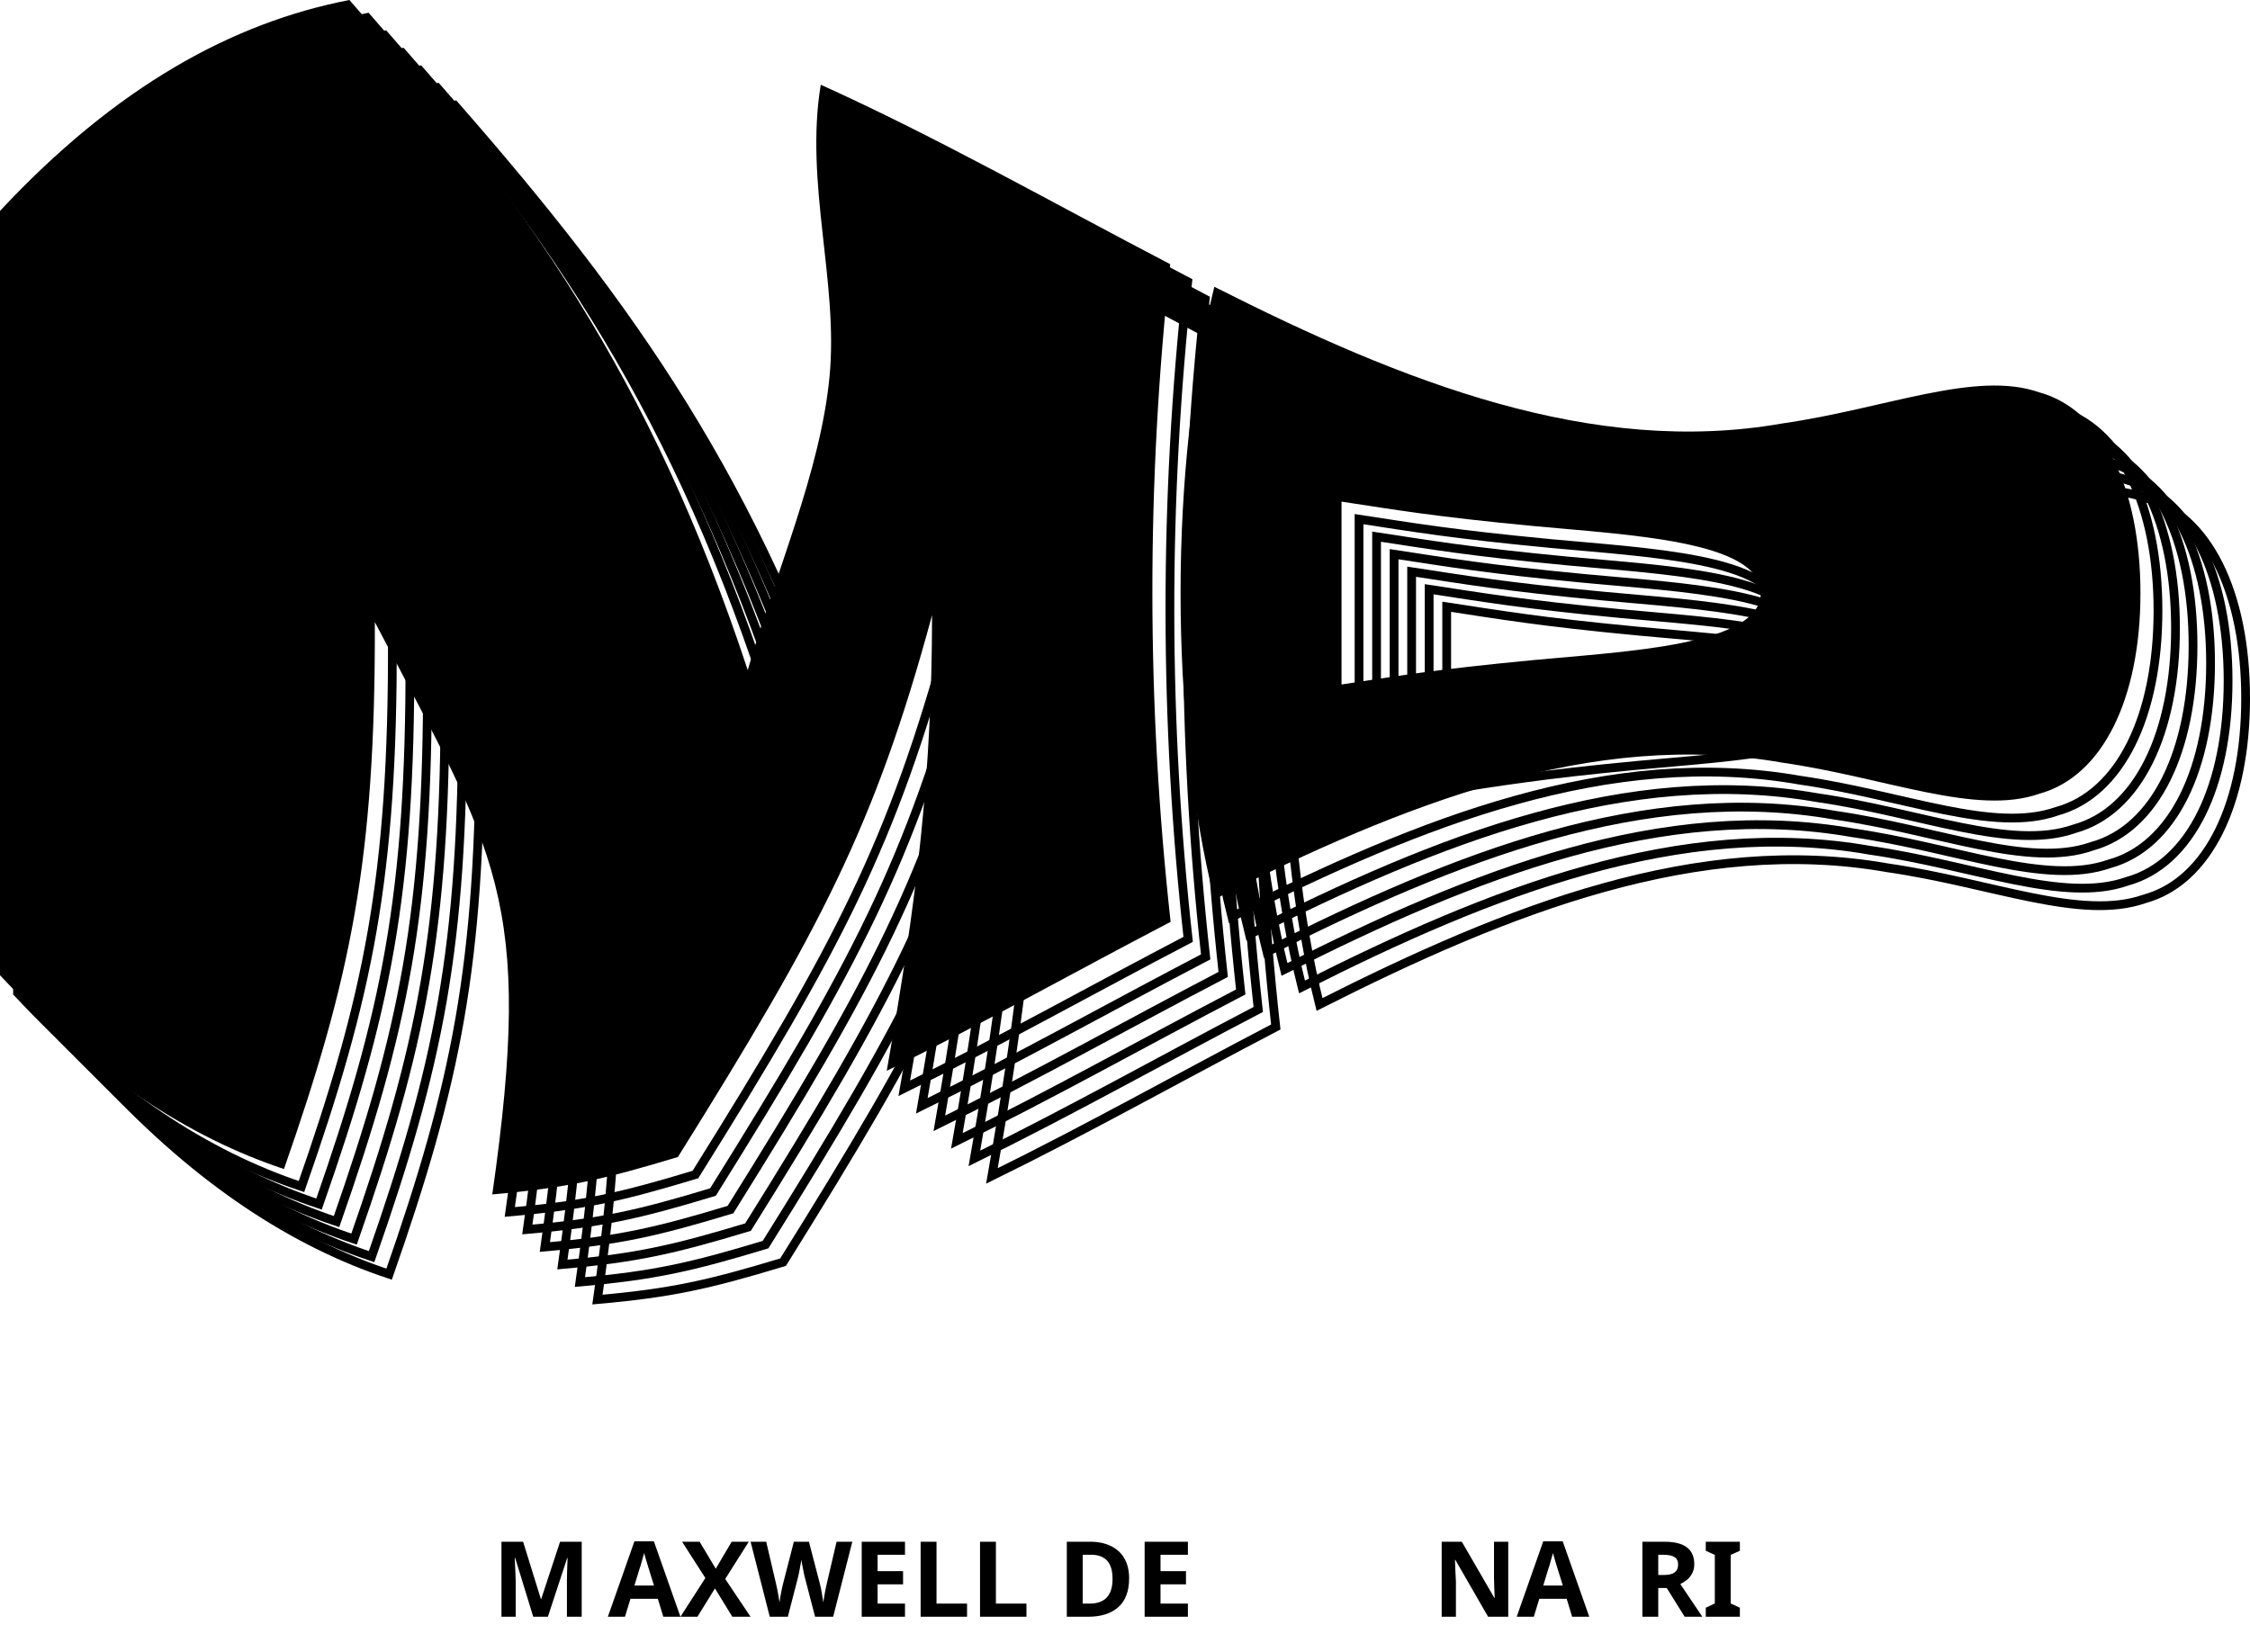
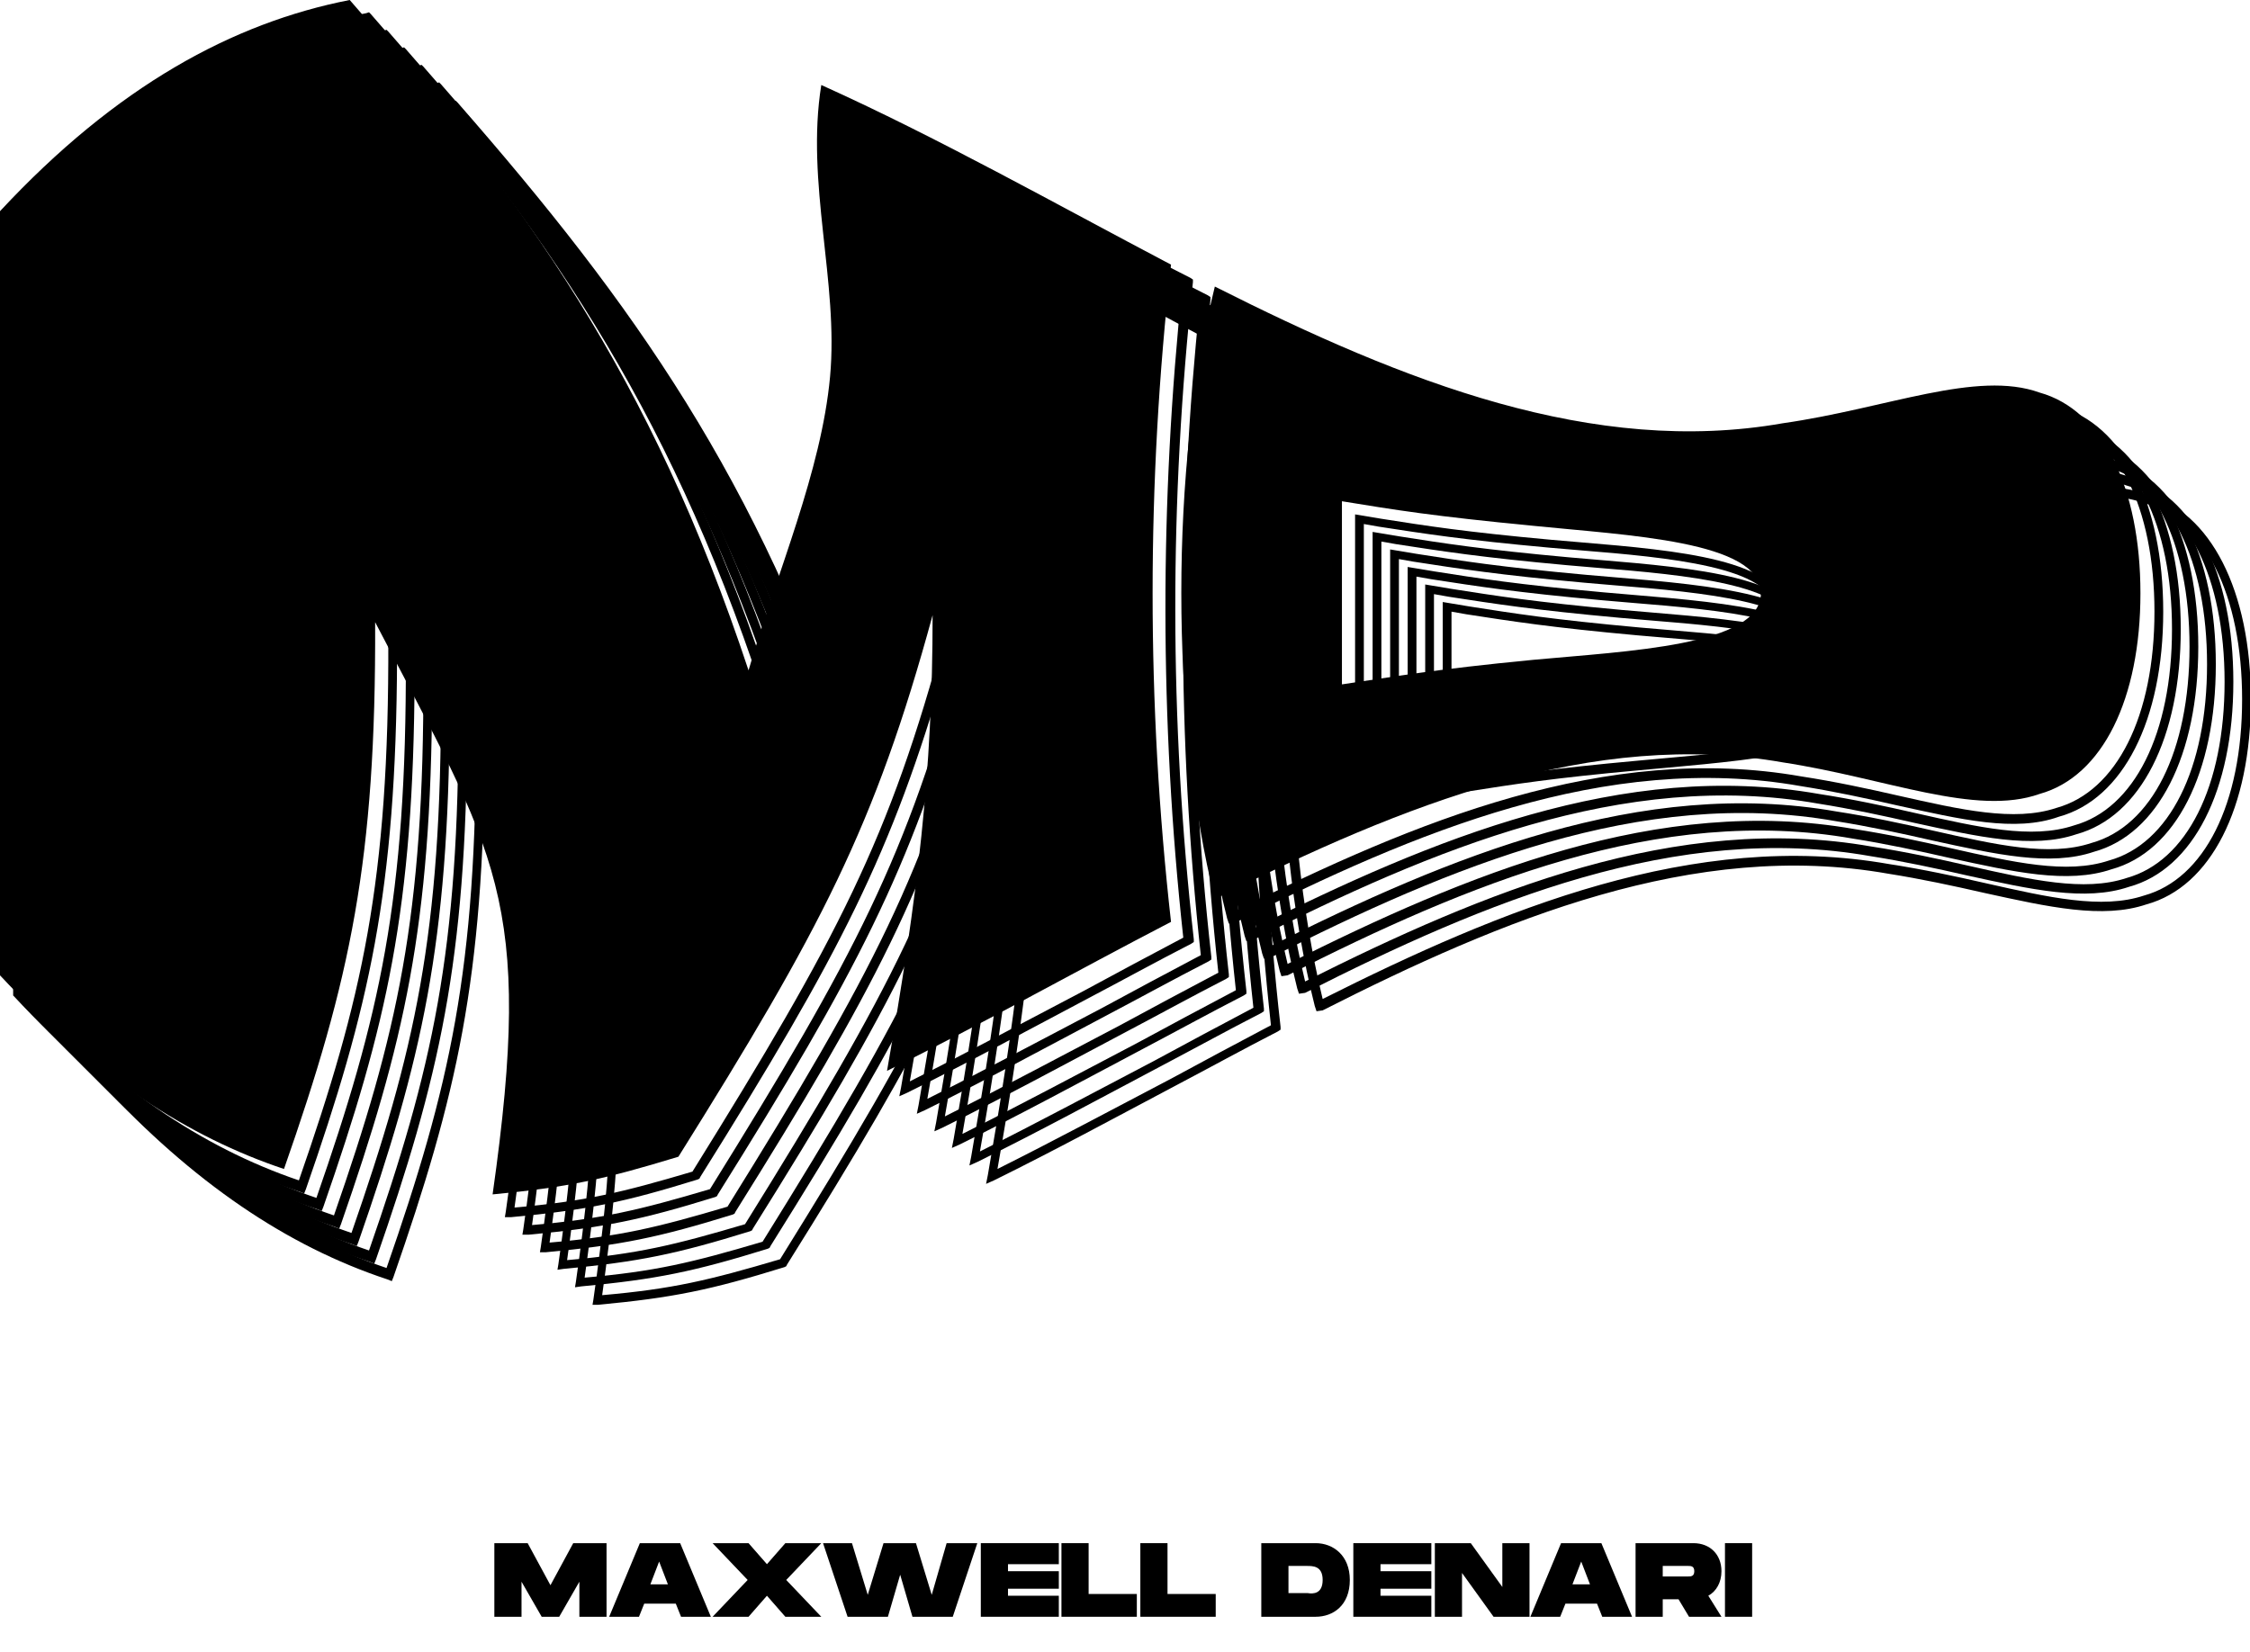
- <svg xmlns="http://www.w3.org/2000/svg" viewBox="0 0 256.73 188.48">
-   <defs>
-     <style>.cls-1{fill:none;stroke:#000;}.cls-2{font-size:12px;font-family:MonumentExtended-Ultrabold, Monument Extended;font-weight:700;}.cls-3{letter-spacing:-0.01em;}</style>
-   </defs>
-   <g id="Layer_2" data-name="Layer 2">
-     <g id="Layer_1-2" data-name="Layer 1">
-       <path d="M133.57,105.21c-10.79,5.63-21.59,11.7-32.39,17,3.52-20,5.15-34,5.17-52-6.55,24.16-12.78,35.86-29,61.84-8.47,2.56-12.71,3.52-21.18,4.27C61,102.54,56.64,97.48,42.77,71c.08,27.2-2.77,40.68-10.37,62.42C21.6,129.83,10.8,122.87,0,111.3V24.07C13.29,9.83,26.58,2.57,39.87,0c20,22.87,34.39,43,45.45,76.48C88.58,65.14,93.61,53.8,94.65,43s-2.85-22.08-1-33.33c13.29,6,26.58,13.55,39.87,20.48A343.64,343.64,0,0,0,133.57,105.21Z" />
-       <path d="M244.23,67.69c0,12-4.29,20.91-11.54,22.9-7.26,2.55-17.47-1.84-29.33-3.55-21.6-3.8-43.2,4.66-64.8,15.6-5.14-20.53-5.14-49.38,0-69.91,21.6,10.94,43.2,19.4,64.8,15.6,11.86-1.71,22.07-6.1,29.33-3.55C239.94,46.77,244.23,55.7,244.23,67.69Zm-43.32,0c0-6-15.27-6.64-26-7.66-11.43-1.09-15.69-1.85-21.84-2.78V78.12c6.15-.93,10.41-1.69,21.84-2.78C185.64,74.33,200.91,73.65,200.91,67.69Z" />
-       <path class="cls-1" d="M135.57,107.21c-10.79,5.63-21.59,11.7-32.39,17,3.52-20,5.15-34,5.17-52-6.55,24.16-12.78,35.86-29,61.84-8.47,2.56-12.71,3.52-21.18,4.27C63,104.54,58.64,99.48,44.77,73c.08,27.2-2.77,40.68-10.37,62.42C23.6,131.83,12.8,124.87,2,113.3V26.07C15.29,11.83,28.58,4.57,41.87,2c20,22.87,34.39,43,45.45,76.48C90.58,67.14,95.61,55.8,96.65,45s-2.85-22.08-1-33.33c13.29,6,26.58,13.55,39.87,20.48A343.64,343.64,0,0,0,135.57,107.21Z" />
-       <path class="cls-1" d="M246.23,69.69c0,12-4.29,20.91-11.54,22.9-7.26,2.55-17.47-1.84-29.33-3.55-21.6-3.8-43.2,4.66-64.8,15.6-5.14-20.53-5.14-49.38,0-69.91,21.6,10.94,43.2,19.4,64.8,15.6,11.86-1.71,22.07-6.1,29.33-3.55C241.94,48.77,246.23,57.7,246.23,69.69Zm-43.32,0c0-6-15.27-6.64-26-7.66-11.43-1.09-15.69-1.85-21.84-2.78V80.12c6.15-.93,10.41-1.69,21.84-2.78C187.64,76.33,202.91,75.65,202.91,69.69Z" />
-       <path class="cls-1" d="M137.57,109.21c-10.79,5.63-21.59,11.7-32.39,17,3.52-20,5.15-34,5.17-52-6.55,24.16-12.78,35.86-29,61.84-8.47,2.56-12.71,3.52-21.18,4.27C65,106.54,60.64,101.48,46.77,75c.08,27.2-2.77,40.68-10.37,62.42C25.6,133.83,14.8,126.87,4,115.3V28.07C17.29,13.83,30.58,6.57,43.87,4c20,22.87,34.39,43,45.45,76.48C92.58,69.14,97.61,57.8,98.65,47s-2.85-22.08-1-33.33c13.29,6,26.58,13.55,39.87,20.48A343.64,343.64,0,0,0,137.57,109.21Z" />
-       <path class="cls-1" d="M248.23,71.69c0,12-4.29,20.91-11.54,22.9-7.26,2.55-17.47-1.84-29.33-3.55-21.6-3.8-43.2,4.66-64.8,15.6-5.14-20.53-5.14-49.38,0-69.91,21.6,10.94,43.2,19.4,64.8,15.6,11.86-1.71,22.07-6.1,29.33-3.55C243.94,50.77,248.23,59.7,248.23,71.69Zm-43.32,0c0-6-15.27-6.64-26-7.66-11.43-1.09-15.69-1.85-21.84-2.78V82.12c6.15-.93,10.41-1.69,21.84-2.78C189.64,78.33,204.91,77.65,204.91,71.69Z" />
-       <path class="cls-1" d="M139.57,111.21c-10.79,5.63-21.59,11.7-32.39,17,3.52-20,5.15-34,5.17-52-6.55,24.16-12.78,35.86-29,61.84-8.47,2.56-12.71,3.52-21.18,4.27C67,108.54,62.64,103.48,48.77,77c.08,27.2-2.77,40.68-10.37,62.42C27.6,135.83,16.8,128.87,6,117.3V30.07C19.29,15.83,32.58,8.57,45.87,6c20,22.87,34.39,43,45.45,76.48C94.58,71.14,99.61,59.8,100.65,49s-2.85-22.08-1-33.33c13.29,6,26.58,13.55,39.87,20.48A343.64,343.64,0,0,0,139.57,111.21Z" />
-       <path class="cls-1" d="M250.23,73.69c0,12-4.29,20.91-11.54,22.9-7.26,2.55-17.47-1.84-29.33-3.55-21.6-3.8-43.2,4.66-64.8,15.6-5.14-20.53-5.14-49.38,0-69.91,21.6,10.94,43.2,19.4,64.8,15.6,11.86-1.71,22.07-6.1,29.33-3.55C245.94,52.77,250.23,61.7,250.23,73.69Zm-43.32,0c0-6-15.27-6.64-26-7.66-11.43-1.09-15.69-1.85-21.84-2.78V84.12c6.15-.93,10.41-1.69,21.84-2.78C191.64,80.33,206.91,79.65,206.91,73.69Z" />
-       <path class="cls-1" d="M141.57,113.21c-10.79,5.63-21.59,11.7-32.39,17,3.52-20,5.15-34,5.17-52-6.55,24.16-12.78,35.86-29,61.84-8.47,2.56-12.71,3.52-21.18,4.27C69,110.54,64.64,105.48,50.77,79c.08,27.2-2.77,40.68-10.37,62.42C29.6,137.83,18.8,130.87,8,119.3V32.07C21.29,17.83,34.58,10.57,47.87,8c20,22.87,34.39,43,45.45,76.48,3.26-11.34,8.29-22.68,9.33-33.47s-2.85-22.08-1-33.33c13.29,6,26.58,13.55,39.87,20.48A343.64,343.64,0,0,0,141.57,113.21Z" />
-       <path class="cls-1" d="M252.23,75.69c0,12-4.29,20.91-11.54,22.9-7.26,2.55-17.47-1.84-29.33-3.55-21.6-3.8-43.2,4.66-64.8,15.6-5.14-20.53-5.14-49.38,0-69.91,21.6,10.94,43.2,19.4,64.8,15.6,11.86-1.71,22.07-6.1,29.33-3.55C247.94,54.77,252.23,63.7,252.23,75.69Zm-43.32,0c0-6-15.27-6.64-26-7.66-11.43-1.09-15.69-1.85-21.84-2.78V86.12c6.15-.93,10.41-1.69,21.84-2.78C193.64,82.33,208.91,81.65,208.91,75.69Z" />
-       <path class="cls-1" d="M143.57,115.21c-10.79,5.63-21.59,11.7-32.39,17,3.52-20,5.15-34,5.17-52-6.55,24.16-12.78,35.86-29,61.84-8.47,2.56-12.71,3.52-21.18,4.27C71,112.54,66.64,107.48,52.77,81c.08,27.2-2.77,40.68-10.37,62.42C31.6,139.83,20.8,132.87,10,121.3V34.07C23.29,19.83,36.58,12.57,49.87,10c20,22.87,34.39,43,45.45,76.48,3.26-11.34,8.29-22.68,9.33-33.47s-2.85-22.08-1-33.33c13.29,6,26.58,13.55,39.87,20.48A343.64,343.64,0,0,0,143.57,115.21Z" />
-       <path class="cls-1" d="M254.23,77.69c0,12-4.29,20.91-11.54,22.9-7.26,2.55-17.47-1.84-29.33-3.55-21.6-3.8-43.2,4.66-64.8,15.6-5.14-20.53-5.14-49.38,0-69.91,21.6,10.94,43.2,19.4,64.8,15.6,11.86-1.71,22.07-6.1,29.33-3.55C249.94,56.77,254.23,65.7,254.23,77.69Zm-43.32,0c0-6-15.27-6.64-26-7.66-11.43-1.09-15.69-1.85-21.84-2.78V88.12c6.15-.93,10.41-1.69,21.84-2.78C195.64,84.33,210.91,83.65,210.91,77.69Z" />
-       <path class="cls-1" d="M145.57,117.21c-10.79,5.63-21.59,11.7-32.39,17,3.52-20,5.15-34,5.17-52-6.55,24.16-12.78,35.86-29,61.84-8.47,2.56-12.71,3.52-21.18,4.27C73,114.54,68.64,109.48,54.77,83c.08,27.2-2.77,40.68-10.37,62.42C33.6,141.83,22.8,134.87,12,123.3V36.07C25.29,21.83,38.58,14.57,51.87,12c20,22.87,34.39,43,45.45,76.48,3.26-11.34,8.29-22.68,9.33-33.47s-2.85-22.08-1-33.33c13.29,6,26.58,13.55,39.87,20.48A343.64,343.64,0,0,0,145.57,117.21Z" />
-       <path class="cls-1" d="M256.23,79.69c0,12-4.29,20.91-11.54,22.9-7.26,2.55-17.47-1.84-29.33-3.55-21.6-3.8-43.2,4.66-64.8,15.6-5.14-20.53-5.14-49.38,0-69.91,21.6,10.94,43.2,19.4,64.8,15.6,11.86-1.71,22.07-6.1,29.33-3.55C251.94,58.77,256.23,67.7,256.23,79.69Zm-43.32,0c0-6-15.27-6.64-26-7.66-11.43-1.09-15.69-1.85-21.84-2.78V90.12c6.15-.93,10.41-1.69,21.84-2.78C197.64,86.33,212.91,85.65,212.91,79.69Z" />
-       <text class="cls-2" transform="translate(56.14 184.52)">
-         <tspan class="cls-3">M</tspan>
-         <tspan x="13.22" y="0">AXWELL DE</tspan>
-         <tspan class="cls-3" x="107.28" y="0">NA</tspan>
-         <tspan x="130.18" y="0">RI</tspan>
-       </text>
+ <svg xmlns="http://www.w3.org/2000/svg" version="1.1" id="Layer_1" x="0px" y="0px" viewBox="0 0 256.7 188.5" style="enable-background:new 0 0 256.7 188.5;" xml:space="preserve">
+   <style type="text/css">
+ 	.st0{enable-background:new    ;}
+ </style>
+   <g id="Layer_2_1_">
+     <g id="Layer_1-2">
+       <g>
+         <path d="M133.6,105.2c-10.8,5.6-21.6,11.7-32.4,17c3.5-20,5.2-34,5.2-52c-6.6,24.2-12.8,35.9-29,61.8c-8.5,2.6-12.7,3.5-21.2,4.3     C61,102.5,56.6,97.5,42.8,71c0.1,27.2-2.8,40.7-10.4,62.4c-10.8-3.6-21.6-10.5-32.4-22.1V24.1C13.3,9.8,26.6,2.6,39.9,0     c20,22.9,34.4,43,45.5,76.5c3.3-11.3,8.3-22.7,9.3-33.5s-2.8-22.1-1-33.3c13.3,6,26.6,13.5,39.9,20.5     C130.8,55.1,130.8,80.3,133.6,105.2z" />
+       </g>
+       <g>
+         <path d="M244.2,67.7c0,12-4.3,20.9-11.5,22.9c-7.3,2.6-17.5-1.8-29.3-3.6c-21.6-3.8-43.2,4.7-64.8,15.6     c-5.1-20.5-5.1-49.4,0-69.9c21.6,10.9,43.2,19.4,64.8,15.6c11.9-1.7,22.1-6.1,29.3-3.5C239.9,46.8,244.2,55.7,244.2,67.7z      M200.9,67.7c0-6-15.3-6.6-26-7.7c-11.4-1.1-15.7-1.8-21.8-2.8v20.9c6.1-0.9,10.4-1.7,21.8-2.8C185.6,74.3,200.9,73.7,200.9,67.7     z" />
+       </g>
+       <g>
+         <path d="M57.6,138.9l0.1-0.6c4.5-31.3,1-37.9-10.6-59.8c-0.6-1.1-1.2-2.2-1.8-3.4c-0.1,26.7-3.2,39.9-10.4,60.6l-0.2,0.5     l-0.5-0.2c-11.5-3.8-22.2-11.1-32.6-22.3l-0.1-0.1V25.9l0.1-0.1C14.2,12.2,27.4,4.3,41.8,1.5l0.3-0.1l0.2,0.2     c20.3,23.2,34.2,43,45,75.1c0.9-3.1,2-6.2,3-9.3c2.6-7.9,5.1-15.3,5.9-22.6c0.5-4.9-0.1-9.8-0.7-15c-0.7-6-1.4-12.2-0.3-18.3     l0.1-0.6l0.6,0.3c9.5,4.3,19.2,9.5,28.5,14.5c3.7,2,7.6,4.1,11.4,6l0.3,0.2l0,0.3c-2.7,24.9-2.7,50.1,0.1,75l0,0.3l-0.3,0.2     c-3.9,2-7.9,4.2-11.7,6.2c-6.8,3.6-13.8,7.4-20.7,10.8l-0.9,0.4l0.2-1c3-17.2,4.9-30.9,5.1-48.1c-6.1,21.3-12.1,32.9-28,58.3     l-0.1,0.2l-0.2,0.1c-8.4,2.6-12.7,3.5-21.3,4.3L57.6,138.9z M45.2,72.8c1,1.8,1.9,3.6,2.7,5.2c11.6,22,15.2,28.7,10.8,59.8     c8-0.7,12.2-1.7,20.3-4.1c16.6-26.7,22.5-38,28.8-61.5l1,0.1c0,18.7-1.8,33-5,51.1c6.6-3.3,13.3-6.9,19.8-10.3     c3.7-2,7.6-4.1,11.4-6.1c-2.7-24.7-2.7-49.8-0.1-74.5c-3.7-1.9-7.5-3.9-11.1-5.9c-9.1-4.9-18.6-9.9-27.8-14.2     c-0.8,5.8-0.2,11.7,0.4,17.4c0.6,5,1.1,10.2,0.7,15.2c-0.7,7.4-3.4,15.3-5.9,22.8c-1.2,3.5-2.4,7.2-3.4,10.8l-0.4,1.6l-0.5-1.5     C76,45.9,62.1,25.9,41.7,2.5c-14,2.8-26.8,10.5-39.2,23.7v86.8c10.1,10.8,20.4,17.9,31.6,21.7C41.3,114,44.4,100.7,44.3,73     L45.2,72.8z" />
+       </g>
+       <g>
+         <path d="M140.2,105.4l-0.2-0.6c-5.2-20.7-5.2-49.5,0-70.2l0.2-0.6l0.6,0.3c20.5,10.4,42.5,19.4,64.5,15.6     c3.9-0.6,7.5-1.4,11.1-2.2c7.2-1.7,13.5-3.1,18.5-1.3c7.3,2,11.9,11,11.9,23.4c0,12.4-4.6,21.4-11.9,23.4     c-5,1.8-11.2,0.3-18.5-1.3c-3.5-0.8-7.2-1.6-11-2.2c-22.1-3.9-44,5.2-64.5,15.6L140.2,105.4z M140.9,35.5     c-4.9,20.3-4.9,48.2,0,68.5c20.5-10.3,42.4-19.3,64.6-15.4c3.9,0.6,7.6,1.4,11.1,2.2c7.1,1.6,13.2,3,18,1.4     c6.9-1.9,11.2-10.5,11.2-22.4c0-11.9-4.3-20.5-11.2-22.4c-4.8-1.7-10.9-0.3-18,1.3c-3.5,0.8-7.2,1.7-11.1,2.2     C183.3,54.7,161.4,45.8,140.9,35.5z M154.6,80.7v-22l3,0.5c5.1,0.8,9.5,1.5,19.4,2.4c1.1,0.1,2.3,0.2,3.5,0.3     c10.8,0.9,23,2,23,7.8c0,5.8-12.3,6.9-23.2,7.9c-1.1,0.1-2.2,0.2-3.3,0.3c-9.9,0.9-14.3,1.6-19.4,2.4L154.6,80.7z M155.6,59.8     v19.7l1.8-0.3c5.1-0.8,9.6-1.5,19.5-2.4c1.1-0.1,2.2-0.2,3.3-0.3c9.9-0.9,22.2-1.9,22.2-6.9c0-4.9-12.2-6-22.1-6.8     c-1.2-0.1-2.4-0.2-3.5-0.3c-9.9-0.9-14.3-1.6-19.5-2.4L155.6,59.8z" />
+       </g>
+       <g>
+         <path d="M59.6,140.9l0.1-0.6c4.5-31.3,1-37.9-10.6-59.8c-0.6-1.1-1.2-2.2-1.8-3.4c-0.1,26.7-3.2,39.9-10.4,60.6l-0.2,0.5     l-0.5-0.2c-11.5-3.8-22.2-11.1-32.6-22.3l-0.1-0.1V27.9l0.1-0.1C16.2,14.2,29.4,6.3,43.8,3.5l0.3-0.1l0.2,0.2     c20.3,23.2,34.2,43,45,75.1c0.9-3.1,2-6.2,3-9.3c2.6-7.9,5.1-15.3,5.9-22.6c0.5-4.9-0.1-9.8-0.7-15c-0.7-6-1.4-12.2-0.3-18.3     l0.1-0.6l0.6,0.3c9.5,4.3,19.2,9.5,28.5,14.5c3.7,2,7.6,4.1,11.4,6l0.3,0.2l0,0.3c-2.7,24.9-2.7,50.1,0.1,75l0,0.3l-0.3,0.2     c-3.9,2-7.9,4.2-11.7,6.2c-6.8,3.6-13.8,7.4-20.7,10.8l-0.9,0.4l0.2-1c3-17.2,4.9-30.9,5.1-48.1c-6.1,21.3-12.1,32.9-28,58.3     l-0.1,0.2l-0.2,0.1c-8.4,2.6-12.7,3.5-21.3,4.3L59.6,140.9z M47.2,74.8c1,1.8,1.9,3.6,2.7,5.2c11.6,22,15.2,28.7,10.8,59.8     c8-0.7,12.2-1.7,20.3-4.1c16.6-26.7,22.5-38,28.8-61.5l1,0.1c0,18.7-1.8,33-5,51.1c6.6-3.3,13.3-6.9,19.8-10.3     c3.7-2,7.6-4.1,11.4-6.1c-2.7-24.7-2.7-49.8-0.1-74.5c-3.7-1.9-7.5-3.9-11.1-5.9c-9.1-4.9-18.6-9.9-27.8-14.2     c-0.8,5.8-0.2,11.7,0.4,17.4c0.6,5,1.1,10.2,0.7,15.2c-0.7,7.4-3.4,15.3-5.9,22.8c-1.2,3.5-2.4,7.2-3.4,10.8l-0.4,1.6l-0.5-1.5     C78,47.9,64.1,27.9,43.7,4.5c-14,2.8-26.8,10.5-39.2,23.7v86.8c10.1,10.8,20.4,17.9,31.6,21.7C43.3,116,46.4,102.7,46.3,75     L47.2,74.8z" />
+       </g>
+       <g>
+         <path d="M142.2,107.4l-0.2-0.6c-5.2-20.7-5.2-49.5,0-70.2l0.2-0.6l0.6,0.3c20.5,10.4,42.5,19.4,64.5,15.6     c3.9-0.6,7.5-1.4,11.1-2.2c7.2-1.7,13.5-3.1,18.5-1.3c7.3,2,11.9,11,11.9,23.4c0,12.4-4.6,21.4-11.9,23.4     c-5,1.7-11.2,0.3-18.5-1.3c-3.5-0.8-7.2-1.6-11-2.2c-22.1-3.9-44,5.2-64.5,15.6L142.2,107.4z M142.9,37.5     c-4.9,20.3-4.9,48.2,0,68.5c20.5-10.3,42.4-19.3,64.6-15.4c3.9,0.6,7.6,1.4,11.1,2.2c7.1,1.6,13.2,3,18,1.4     c6.9-1.9,11.2-10.5,11.2-22.4c0-11.9-4.3-20.5-11.2-22.4c-4.8-1.7-10.9-0.3-18,1.3c-3.5,0.8-7.2,1.7-11.1,2.2     C185.3,56.7,163.4,47.8,142.9,37.5z M156.6,82.7v-22l3,0.5c5.1,0.8,9.5,1.5,19.4,2.4c1.1,0.1,2.3,0.2,3.5,0.3     c10.8,0.9,23,2,23,7.8c0,5.8-12.3,6.9-23.2,7.9c-1.1,0.1-2.2,0.2-3.3,0.3c-9.9,0.9-14.3,1.6-19.4,2.4L156.6,82.7z M157.6,61.8     v19.7l1.8-0.3c5.1-0.8,9.6-1.5,19.5-2.4c1.1-0.1,2.2-0.2,3.3-0.3c9.9-0.9,22.2-1.9,22.2-6.9c0-4.9-12.2-6-22.1-6.8     c-1.2-0.1-2.4-0.2-3.5-0.3c-9.9-0.9-14.3-1.6-19.5-2.4L157.6,61.8z" />
+       </g>
+       <g>
+         <path d="M61.6,142.9l0.1-0.6c4.5-31.3,1-37.9-10.6-59.8c-0.6-1.1-1.2-2.2-1.8-3.4c-0.1,26.7-3.2,39.9-10.4,60.6l-0.2,0.5     l-0.5-0.2c-11.5-3.8-22.2-11.1-32.6-22.3l-0.1-0.1V29.9l0.1-0.1C18.2,16.2,31.4,8.3,45.8,5.5l0.3-0.1l0.2,0.2     c20.3,23.2,34.2,43,45,75.1c0.9-3.1,2-6.2,3-9.3c2.6-7.9,5.1-15.3,5.9-22.6c0.5-4.9-0.1-9.8-0.7-15c-0.7-6-1.4-12.2-0.3-18.3     l0.1-0.6l0.6,0.3c9.5,4.3,19.2,9.5,28.5,14.5c3.7,2,7.6,4.1,11.4,6l0.3,0.2l0,0.3c-2.7,24.9-2.7,50.1,0.1,75l0,0.3l-0.3,0.2     c-3.9,2-7.9,4.2-11.7,6.2c-6.8,3.6-13.8,7.4-20.7,10.8l-0.9,0.4l0.2-1c3-17.2,4.9-30.9,5.1-48.1c-6.1,21.3-12.1,32.9-28,58.3     l-0.1,0.2l-0.2,0.1c-8.4,2.6-12.7,3.5-21.3,4.3L61.6,142.9z M49.2,76.8c1,1.8,1.9,3.6,2.7,5.2c11.6,22,15.2,28.7,10.8,59.8     c8-0.7,12.2-1.7,20.3-4.1c16.6-26.7,22.5-38,28.8-61.5l1,0.1c0,18.7-1.8,33-5,51.1c6.6-3.3,13.3-6.9,19.8-10.3     c3.7-2,7.6-4.1,11.4-6.1c-2.7-24.7-2.7-49.8-0.1-74.5c-3.7-1.9-7.5-3.9-11.1-5.9c-9.1-4.9-18.6-9.9-27.8-14.2     c-0.8,5.8-0.2,11.7,0.4,17.4c0.6,5,1.1,10.2,0.7,15.2c-0.7,7.4-3.4,15.3-5.9,22.8c-1.2,3.5-2.4,7.2-3.4,10.8l-0.4,1.6l-0.5-1.5     C80,49.9,66.1,29.9,45.7,6.5c-14,2.8-26.8,10.5-39.2,23.7v86.8c10.1,10.8,20.4,17.9,31.6,21.7C45.3,118,48.4,104.7,48.3,77     L49.2,76.8z" />
+       </g>
+       <g>
+         <path d="M144.2,109.4l-0.2-0.6c-5.2-20.7-5.2-49.5,0-70.2l0.2-0.6l0.6,0.3c20.5,10.4,42.5,19.4,64.5,15.6     c3.9-0.6,7.5-1.4,11.1-2.2c7.2-1.7,13.5-3.1,18.5-1.3c7.3,2,11.9,11,11.9,23.4c0,12.4-4.6,21.4-11.9,23.4     c-5,1.7-11.2,0.3-18.5-1.3c-3.5-0.8-7.2-1.6-11-2.2c-22.1-3.9-44,5.2-64.5,15.6L144.2,109.4z M144.9,39.5     c-4.9,20.3-4.9,48.2,0,68.5c20.5-10.3,42.4-19.3,64.6-15.4c3.9,0.6,7.6,1.4,11.1,2.2c7.1,1.6,13.2,3,18,1.4     c6.9-1.9,11.2-10.5,11.2-22.4c0-11.9-4.3-20.5-11.2-22.4c-4.8-1.7-10.9-0.3-18,1.3c-3.5,0.8-7.2,1.7-11.1,2.2     C187.3,58.7,165.4,49.8,144.9,39.5z M158.6,84.7v-22l3,0.5c5.1,0.8,9.5,1.5,19.4,2.4c1.1,0.1,2.3,0.2,3.5,0.3     c10.8,0.9,23,2,23,7.8c0,5.8-12.3,6.9-23.2,7.9c-1.1,0.1-2.2,0.2-3.3,0.3c-9.9,0.9-14.3,1.6-19.4,2.4L158.6,84.7z M159.6,63.8     v19.7l1.8-0.3c5.1-0.8,9.6-1.5,19.5-2.4c1.1-0.1,2.2-0.2,3.3-0.3c9.9-0.9,22.2-1.9,22.2-6.9c0-4.9-12.2-6-22.1-6.8     c-1.2-0.1-2.4-0.2-3.5-0.3c-9.9-0.9-14.3-1.6-19.5-2.4L159.6,63.8z" />
+       </g>
+       <g>
+         <path d="M63.6,144.9l0.1-0.6c4.5-31.3,1-37.9-10.6-59.8c-0.6-1.1-1.2-2.2-1.8-3.4c-0.1,26.7-3.2,39.9-10.4,60.6l-0.2,0.5     l-0.5-0.2c-11.5-3.8-22.2-11.1-32.6-22.3l-0.1-0.1V31.9l0.1-0.1C20.2,18.2,33.4,10.3,47.8,7.5l0.3-0.1l0.2,0.2     c20.3,23.2,34.2,43,45,75.1c0.9-3.1,2-6.2,3-9.3c2.6-7.9,5.1-15.3,5.9-22.6c0.5-4.9-0.1-9.8-0.7-15c-0.7-6-1.4-12.2-0.3-18.3     l0.1-0.6l0.6,0.3c9.5,4.3,19.2,9.5,28.5,14.5c3.7,2,7.6,4.1,11.4,6l0.3,0.2l0,0.3c-2.7,24.9-2.7,50.1,0.1,74.9l0,0.3l-0.3,0.2     c-3.9,2-7.9,4.2-11.7,6.2c-6.8,3.6-13.8,7.4-20.7,10.8l-0.9,0.4l0.2-1c3-17.2,4.9-30.9,5.1-48.1c-6.1,21.3-12.1,32.9-28,58.3     l-0.1,0.2l-0.2,0.1c-8.4,2.6-12.7,3.5-21.3,4.3L63.6,144.9z M51.2,78.8c1,1.8,1.9,3.6,2.7,5.2c11.6,22,15.2,28.7,10.8,59.8     c8-0.7,12.2-1.7,20.3-4.1c16.6-26.7,22.5-38,28.8-61.5l1,0.1c0,18.7-1.8,33-5,51.1c6.6-3.3,13.3-6.9,19.8-10.3     c3.7-2,7.6-4.1,11.4-6.1c-2.7-24.7-2.7-49.8-0.1-74.5c-3.7-1.9-7.5-3.9-11.1-5.9c-9.1-4.9-18.6-9.9-27.9-14.2     c-0.8,5.8-0.2,11.7,0.4,17.4c0.6,5,1.1,10.2,0.7,15.2c-0.7,7.4-3.4,15.2-5.9,22.8c-1.2,3.5-2.4,7.2-3.4,10.8l-0.4,1.6l-0.5-1.5     C82,51.9,68.1,31.9,47.7,8.5c-14,2.8-26.8,10.5-39.2,23.7v86.8c10.1,10.8,20.4,17.9,31.6,21.7C47.3,120,50.4,106.7,50.3,79     L51.2,78.8z" />
+       </g>
+       <g>
+         <path d="M146.2,111.4l-0.2-0.6c-5.2-20.7-5.2-49.5,0-70.2l0.2-0.6l0.6,0.3c20.5,10.4,42.5,19.4,64.5,15.6     c3.9-0.6,7.5-1.4,11.1-2.2c7.2-1.7,13.5-3.1,18.5-1.3c7.3,2,11.9,11,11.9,23.4c0,12.4-4.6,21.4-11.9,23.4     c-5,1.7-11.2,0.3-18.5-1.3c-3.5-0.8-7.2-1.6-11-2.2c-22.1-3.9-44,5.2-64.5,15.6L146.2,111.4z M146.9,41.5     c-4.9,20.3-4.9,48.2,0,68.5c20.5-10.3,42.4-19.3,64.6-15.4c3.9,0.6,7.6,1.4,11.1,2.2c7.1,1.6,13.2,3,18,1.4     c6.9-1.9,11.2-10.5,11.2-22.4c0-11.9-4.3-20.5-11.2-22.4c-4.8-1.7-10.9-0.3-18,1.3c-3.5,0.8-7.2,1.7-11.1,2.2     C189.3,60.7,167.4,51.8,146.9,41.5z M160.6,86.7v-22l3,0.5c5.1,0.8,9.5,1.5,19.4,2.4c1.1,0.1,2.3,0.2,3.5,0.3     c10.8,0.9,23,2,23,7.8c0,5.8-12.3,6.9-23.2,7.9c-1.1,0.1-2.2,0.2-3.3,0.3c-9.9,0.9-14.3,1.6-19.4,2.4L160.6,86.7z M161.6,65.8     v19.7l1.8-0.3c5.1-0.8,9.6-1.5,19.5-2.4c1.1-0.1,2.2-0.2,3.3-0.3c9.9-0.9,22.2-1.9,22.2-6.9c0-4.9-12.2-6-22.1-6.8     c-1.2-0.1-2.4-0.2-3.5-0.3c-9.9-0.9-14.3-1.6-19.5-2.4L161.6,65.8z" />
+       </g>
+       <g>
+         <path d="M65.6,146.9l0.1-0.6c4.5-31.3,1-37.9-10.6-59.8c-0.6-1.1-1.2-2.2-1.8-3.4c-0.1,26.7-3.2,39.9-10.4,60.6l-0.2,0.5     l-0.5-0.2c-11.5-3.8-22.2-11.1-32.6-22.3l-0.1-0.1V33.9l0.1-0.1C22.2,20.2,35.4,12.3,49.8,9.5l0.3-0.1l0.2,0.2     c20.3,23.2,34.2,43,45,75.1c0.9-3.1,2-6.2,3-9.3c2.6-7.9,5.1-15.3,5.9-22.6c0.5-4.9-0.1-9.8-0.7-15c-0.7-6-1.4-12.2-0.3-18.3     l0.1-0.6l0.6,0.3c9.5,4.3,19.2,9.5,28.5,14.5c3.7,2,7.6,4.1,11.4,6l0.3,0.2l0,0.3c-2.7,24.9-2.7,50.1,0.1,74.9l0,0.3l-0.3,0.2     c-3.9,2-7.9,4.2-11.7,6.2c-6.8,3.6-13.8,7.4-20.7,10.8l-0.9,0.4l0.2-1c3-17.2,4.9-30.9,5.1-48.1c-6.1,21.3-12.1,32.9-28,58.3     l-0.1,0.2l-0.2,0.1c-8.4,2.6-12.7,3.5-21.3,4.3L65.6,146.9z M53.2,80.8c1,1.8,1.9,3.6,2.7,5.2c11.6,22,15.2,28.7,10.8,59.8     c8-0.7,12.2-1.7,20.3-4.1c16.6-26.7,22.5-38,28.8-61.5l1,0.1c0,18.7-1.8,33-5,51.1c6.6-3.3,13.3-6.9,19.8-10.3     c3.7-2,7.6-4.1,11.4-6.1c-2.7-24.7-2.7-49.8-0.1-74.5c-3.7-1.9-7.4-3.9-11.1-5.9c-9.1-4.9-18.6-9.9-27.9-14.2     c-0.8,5.8-0.2,11.7,0.4,17.4c0.6,5,1.1,10.2,0.7,15.2c-0.7,7.4-3.4,15.2-5.9,22.8c-1.2,3.5-2.4,7.2-3.4,10.8l-0.4,1.6l-0.5-1.5     C84,53.9,70.1,33.9,49.7,10.5c-14,2.8-26.8,10.5-39.2,23.7v86.8c10.1,10.8,20.4,17.9,31.6,21.7C49.3,122,52.4,108.7,52.3,81     L53.2,80.8z" />
+       </g>
+       <g>
+         <path d="M148.2,113.4l-0.2-0.6c-5.2-20.7-5.2-49.5,0-70.2l0.2-0.6l0.6,0.3c20.5,10.4,42.5,19.4,64.5,15.6     c3.9-0.6,7.5-1.4,11.1-2.2c7.2-1.7,13.5-3.1,18.5-1.3c7.3,2,11.9,11,11.9,23.4c0,12.4-4.6,21.4-11.9,23.4     c-5,1.7-11.2,0.3-18.5-1.3c-3.5-0.8-7.2-1.6-11-2.2c-22.1-3.9-44,5.2-64.5,15.6L148.2,113.4z M148.9,43.5     c-4.9,20.3-4.9,48.2,0,68.5c20.5-10.3,42.4-19.3,64.6-15.4c3.9,0.6,7.6,1.4,11.1,2.2c7.1,1.6,13.2,3,18,1.4     c6.9-1.9,11.2-10.5,11.2-22.4c0-11.9-4.3-20.5-11.2-22.4c-4.8-1.7-10.9-0.3-18,1.3c-3.5,0.8-7.2,1.7-11.1,2.2     C191.3,62.7,169.4,53.8,148.9,43.5z M162.6,88.7v-22l3,0.5c5.1,0.8,9.5,1.5,19.4,2.4c1.1,0.1,2.3,0.2,3.5,0.3     c10.8,0.9,23,2,23,7.8c0,5.8-12.3,6.9-23.2,7.9c-1.1,0.1-2.2,0.2-3.3,0.3c-9.9,0.9-14.3,1.6-19.4,2.4L162.6,88.7z M163.6,67.8     v19.7l1.8-0.3c5.1-0.8,9.6-1.5,19.5-2.4c1.1-0.1,2.2-0.2,3.3-0.3c9.9-0.9,22.2-1.9,22.2-6.9c0-4.9-12.2-6-22.1-6.8     c-1.2-0.1-2.4-0.2-3.5-0.3c-9.9-0.9-14.3-1.6-19.5-2.4L163.6,67.8z" />
+       </g>
+       <g>
+         <path d="M67.6,148.9l0.1-0.6c4.5-31.3,1-37.9-10.6-59.8c-0.6-1.1-1.2-2.2-1.8-3.4c-0.1,26.7-3.2,39.9-10.4,60.6l-0.2,0.5     l-0.5-0.2c-11.5-3.8-22.2-11.1-32.6-22.3l-0.1-0.1V35.9l0.1-0.1c12.6-13.5,25.7-21.4,40.1-24.2l0.3-0.1l0.2,0.2     c20.3,23.2,34.2,43,45,75.1c0.9-3.1,2-6.2,3-9.3c2.6-7.9,5.1-15.3,5.9-22.6c0.5-4.9-0.1-9.8-0.7-15c-0.7-6-1.4-12.2-0.3-18.3     l0.1-0.6l0.6,0.3c9.5,4.3,19.2,9.5,28.5,14.5c3.7,2,7.6,4.1,11.4,6l0.3,0.2l0,0.3c-2.7,24.9-2.7,50.1,0.1,74.9l0,0.3l-0.3,0.2     c-3.9,2-7.9,4.2-11.7,6.2c-6.8,3.6-13.8,7.4-20.7,10.8l-0.9,0.4l0.2-1c3-17.2,4.9-30.9,5.1-48.1c-6.1,21.3-12.1,32.9-28,58.3     l-0.1,0.2l-0.2,0.1c-8.4,2.6-12.7,3.5-21.3,4.3L67.6,148.9z M55.2,82.8c1,1.8,1.9,3.6,2.7,5.2c11.6,22,15.2,28.7,10.8,59.8     c8-0.7,12.2-1.7,20.3-4.1c16.6-26.7,22.5-38,28.8-61.5l1,0.1c0,18.7-1.8,33-5,51.1c6.6-3.3,13.3-6.9,19.8-10.3     c3.7-2,7.6-4.1,11.4-6.1c-2.7-24.7-2.7-49.8-0.1-74.5c-3.7-1.9-7.4-3.9-11.1-5.9c-9.1-4.9-18.6-9.9-27.9-14.2     c-0.8,5.8-0.2,11.7,0.4,17.4c0.6,5,1.1,10.2,0.7,15.2c-0.7,7.4-3.4,15.2-5.9,22.8c-1.2,3.5-2.4,7.2-3.4,10.8l-0.4,1.6l-0.5-1.5     C86,55.9,72.1,35.9,51.7,12.5c-14,2.8-26.8,10.5-39.2,23.7v86.8c10.1,10.8,20.4,17.9,31.6,21.7C51.3,124,54.4,110.7,54.3,83     L55.2,82.8z" />
+       </g>
+       <g>
+         <path d="M150.2,115.4l-0.2-0.6c-5.2-20.7-5.2-49.5,0-70.2l0.2-0.6l0.6,0.3c20.5,10.4,42.5,19.4,64.5,15.6     c3.9-0.6,7.5-1.4,11.1-2.2c7.2-1.7,13.5-3.1,18.5-1.3c7.3,2,11.9,11,11.9,23.4c0,12.4-4.6,21.4-11.9,23.4     c-5,1.7-11.2,0.3-18.5-1.3c-3.5-0.8-7.2-1.6-11-2.2c-22.1-3.9-44,5.2-64.5,15.6L150.2,115.4z M150.9,45.5     c-4.9,20.3-4.9,48.2,0,68.5c20.5-10.3,42.4-19.3,64.6-15.4c3.9,0.6,7.6,1.4,11.1,2.2c7.1,1.6,13.2,3,18,1.4     c6.9-1.9,11.2-10.5,11.2-22.4c0-11.9-4.3-20.5-11.2-22.4c-4.8-1.7-10.9-0.3-18,1.3c-3.5,0.8-7.2,1.7-11.1,2.2     C193.3,64.7,171.4,55.8,150.9,45.5z M164.6,90.7v-22l3,0.5c5.1,0.8,9.5,1.5,19.4,2.4c1.1,0.1,2.3,0.2,3.5,0.3     c10.8,0.9,23,2,23,7.8c0,5.8-12.3,6.9-23.2,7.9c-1.1,0.1-2.2,0.2-3.3,0.3c-9.9,0.9-14.3,1.6-19.4,2.4L164.6,90.7z M165.6,69.8     v19.7l1.8-0.3c5.1-0.8,9.6-1.5,19.5-2.4c1.1-0.1,2.2-0.2,3.3-0.3c9.9-0.9,22.2-1.9,22.2-6.9c0-4.9-12.2-6-22.1-6.8     c-1.2-0.1-2.4-0.2-3.5-0.3c-9.9-0.9-14.3-1.6-19.5-2.4L165.6,69.8z" />
+       </g>
+       <g class="st0">
+         <path d="M69.2,184.5h-3.1v-4l-2.3,4h-2l-2.3-4v4h-3.1v-8.4h3.8l2.6,4.8l2.6-4.8h3.8V184.5z" />
+       </g>
+       <g class="st0">
+         <path d="M77.1,183h-3.6l-0.6,1.5h-3.4l3.5-8.4h4.6l3.5,8.4h-3.4L77.1,183z M76.2,180.8l-1-2.6l-1,2.6H76.2z" />
+         <path d="M85.3,180.3l-4-4.2h4.1l2.1,2.4l2.1-2.4h4.1l-4,4.2l4,4.2h-4.1l-2.1-2.4l-2.1,2.4h-4.1L85.3,180.3z" />
+         <path d="M111.5,176.1l-2.8,8.4h-4.6l-1.4-4.8l-1.4,4.8h-4.6l-2.8-8.4h3.3L99,182l1.8-5.9h3.7l1.8,5.9l1.7-5.9H111.5z" />
+         <path d="M115,178.5v0.8h5.8v2H115v0.8h5.8v2.4h-8.9v-8.4h8.9v2.4H115z" />
+         <path d="M129.7,181.9v2.6h-8.6v-8.4h3.1v5.8H129.7z" />
+         <path d="M138.7,181.9v2.6h-8.6v-8.4h3.1v5.8H138.7z" />
+         <path d="M154,180.3c0,2.9-1.9,4.2-3.9,4.2h-6.2v-8.4h6.2C152.1,176.1,154,177.5,154,180.3z M150.9,180.3c0-1.6-1.1-1.6-1.8-1.6     H147v3.1h2.2C149.8,181.9,150.9,181.9,150.9,180.3z" />
+         <path d="M157.5,178.5v0.8h5.8v2h-5.8v0.8h5.8v2.4h-8.9v-8.4h8.9v2.4H157.5z" />
+       </g>
+       <g class="st0">
+         <path d="M174.5,176.1v8.4h-4.1l-3.6-5v5h-3.1v-8.4h4.1l3.6,5v-5H174.5z" />
+         <path d="M182.2,183h-3.6l-0.6,1.5h-3.4l3.5-8.4h4.6l3.5,8.4h-3.4L182.2,183z M181.4,180.8l-1-2.6l-1,2.6H181.4z" />
+       </g>
+       <g class="st0">
+         <path d="M194.9,182.1l1.5,2.4h-3.7l-1.2-2h-1.8v2h-3.1v-8.4h6.6c1.9,0,3.2,1.3,3.2,3.2C196.4,180.6,195.8,181.6,194.9,182.1z      M189.7,179.9h2.9c0.3,0,0.7,0,0.7-0.6c0-0.6-0.4-0.6-0.7-0.6h-2.9V179.9z" />
+         <path d="M199.9,184.5h-3.1v-8.4h3.1V184.5z" />
+       </g>
    </g>
  </g>
</svg>
